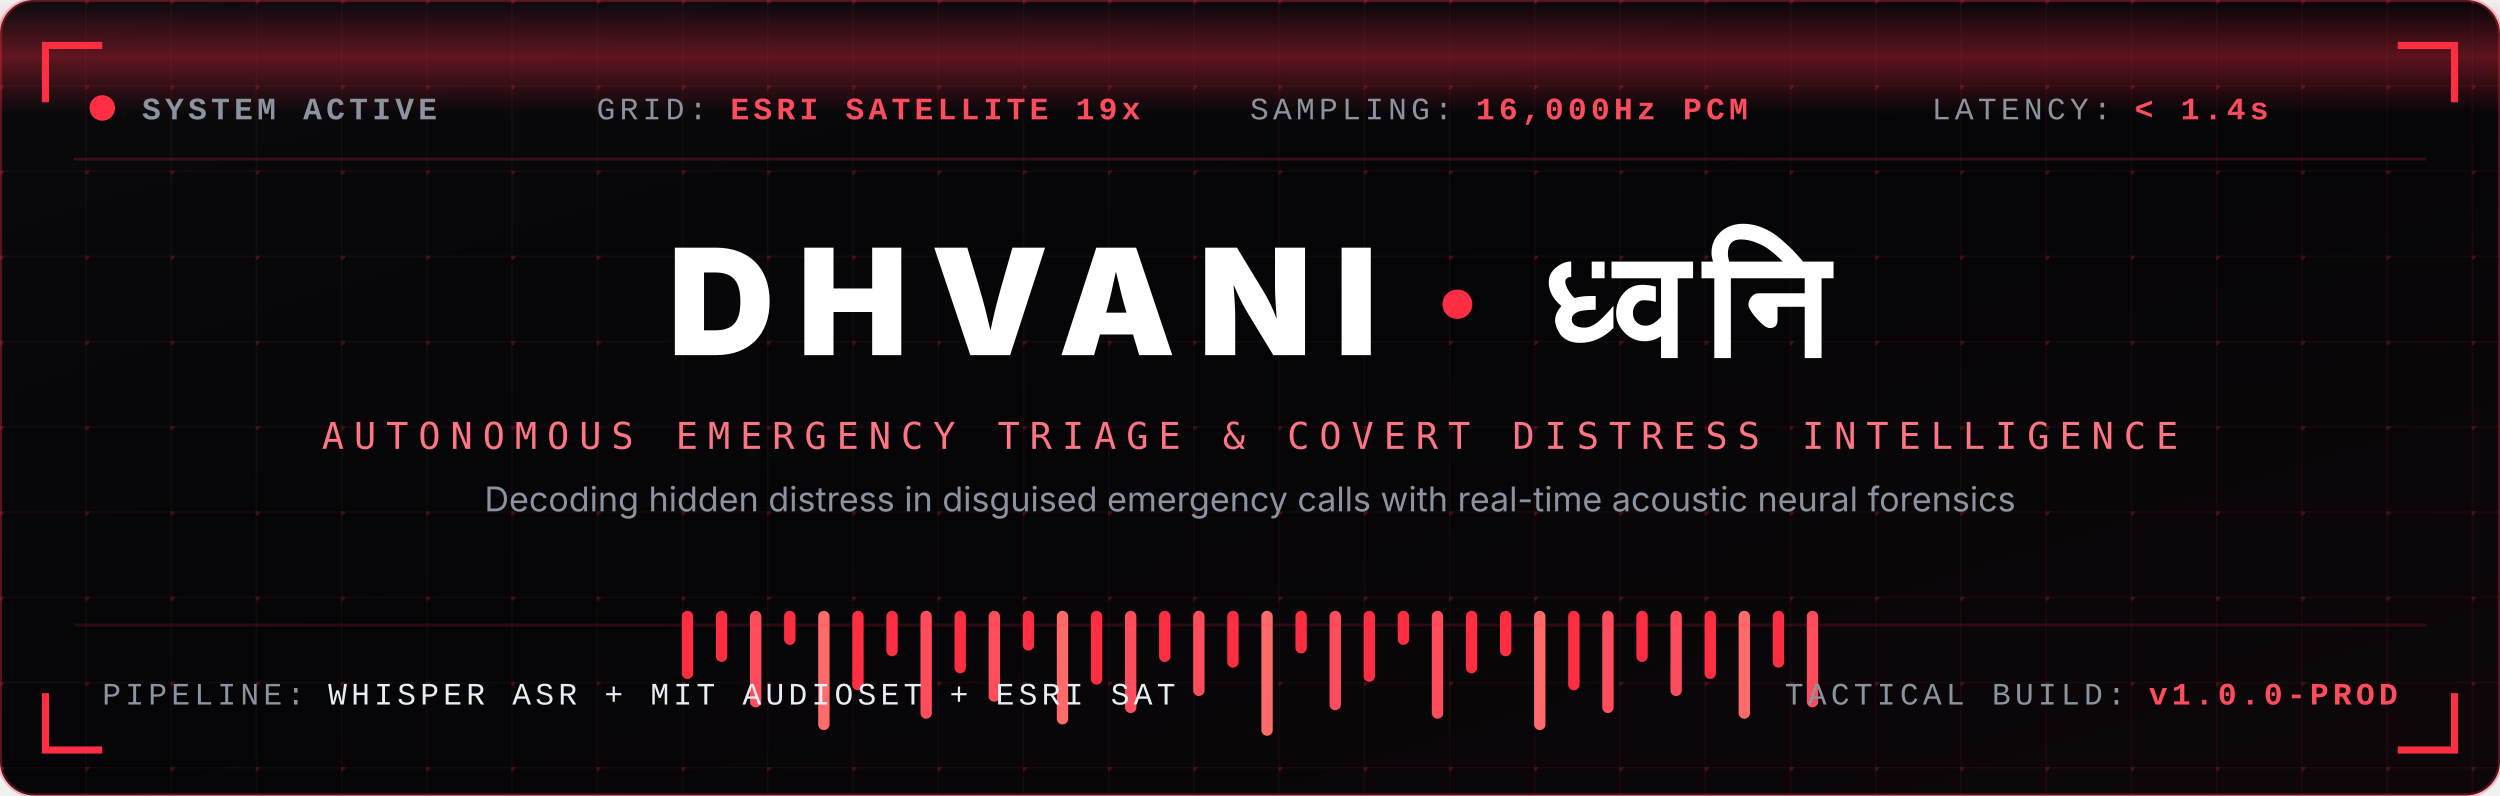
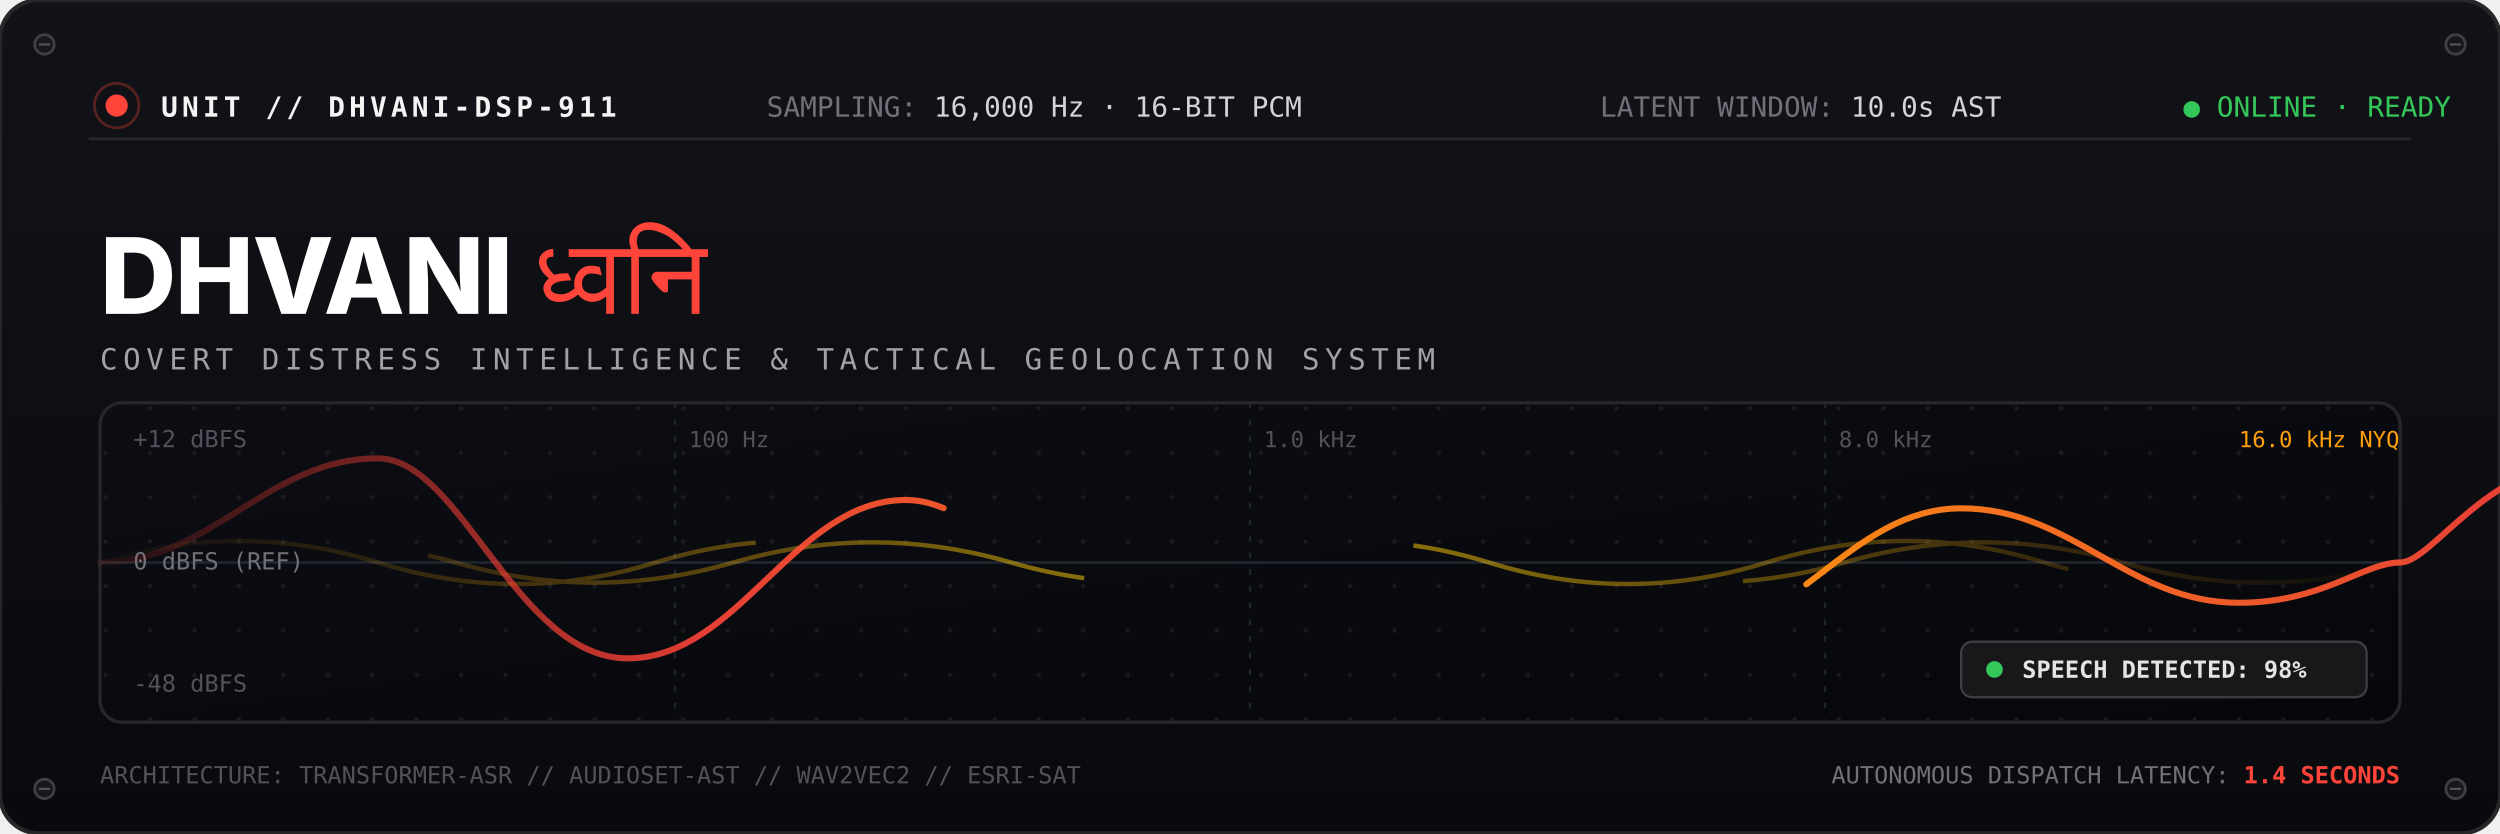
- <svg xmlns="http://www.w3.org/2000/svg" viewBox="0 0 880 280" width="100%" height="100%">
+ <svg xmlns="http://www.w3.org/2000/svg" viewBox="0 0 900 300" width="100%" height="100%">
  <defs>
-     <linearGradient id="bgGrad" x1="0%" y1="0%" x2="100%" y2="100%">
-       <stop offset="0%" stop-color="#0a0a0d" />
-       <stop offset="50%" stop-color="#050508" />
-       <stop offset="100%" stop-color="#0e0709" />
+     <linearGradient id="chassisBg" x1="0%" y1="0%" x2="0%" y2="100%">
+       <stop offset="0%" stop-color="#121318" />
+       <stop offset="100%" stop-color="#090a0d" />
    </linearGradient>
-     <linearGradient id="redGlow" x1="0%" y1="0%" x2="100%" y2="0%">
-       <stop offset="0%" stop-color="#ff2e43" />
-       <stop offset="100%" stop-color="#ff6b6b" />
+     <linearGradient id="scopeGrad" x1="0%" y1="0%" x2="100%" y2="100%">
+       <stop offset="0%" stop-color="#0c0e14" />
+       <stop offset="100%" stop-color="#06070a" />
    </linearGradient>
-     <linearGradient id="scanGrad" x1="0%" y1="0%" x2="0%" y2="100%">
-       <stop offset="0%" stop-color="#ff2e43" stop-opacity="0" />
-       <stop offset="50%" stop-color="#ff2e43" stop-opacity="0.35" />
-       <stop offset="100%" stop-color="#ff2e43" stop-opacity="0" />
+     <linearGradient id="waveVermillion" x1="0%" y1="0%" x2="100%" y2="0%">
+       <stop offset="0%" stop-color="#ff3b30" stop-opacity="0.1" />
+       <stop offset="20%" stop-color="#ff453a" stop-opacity="0.9" />
+       <stop offset="50%" stop-color="#ff9f0a" stop-opacity="1" />
+       <stop offset="80%" stop-color="#ff453a" stop-opacity="0.9" />
+       <stop offset="100%" stop-color="#ff3b30" stop-opacity="0.1" />
    </linearGradient>
-     <pattern id="grid" width="30" height="30" patternUnits="userSpaceOnUse">
-       <path d="M 30 0 L 0 0 0 30" fill="none" stroke="rgba(255, 46, 67, 0.07)" stroke-width="1" />
-       <circle cx="0" cy="0" r="1.5" fill="rgba(255, 46, 67, 0.2)" />
+     <linearGradient id="waveAmber" x1="0%" y1="0%" x2="100%" y2="0%">
+       <stop offset="0%" stop-color="#ff9f0a" stop-opacity="0" />
+       <stop offset="50%" stop-color="#ffd60a" stop-opacity="0.6" />
+       <stop offset="100%" stop-color="#ff9f0a" stop-opacity="0" />
+     </linearGradient>
+     <pattern id="dotGrid" width="16" height="16" patternUnits="userSpaceOnUse">
+       <circle cx="2" cy="2" r="0.8" fill="#27272a" opacity="0.6" />
    </pattern>
-     <filter id="neonGlow" x="-20%" y="-20%" width="140%" height="140%">
-       <feGaussianBlur stdDeviation="6" result="blur" />
-       <feMerge>
-         <feMergeNode in="blur" />
-         <feMergeNode in="SourceGraphic" />
-       </feMerge>
-     </filter>
    <style>
-       @keyframes scan {
-         0% { transform: translateY(-100px); }
-         100% { transform: translateY(300px); }
+       @keyframes waveScroll1 {
+         0% { stroke-dashoffset: 0; }
+         100% { stroke-dashoffset: -720; }
      }
-       @keyframes pulse {
-         0%, 100% { opacity: 0.3; transform: scale(0.98); }
-         50% { opacity: 0.9; transform: scale(1.02); }
+       @keyframes waveScroll2 {
+         0% { stroke-dashoffset: 0; }
+         100% { stroke-dashoffset: 720; }
      }
-       @keyframes wave {
-         0%, 100% { height: 8px; }
-         50% { height: 42px; }
+       @keyframes ledPulse {
+         0%, 100% { opacity: 1; filter: drop-shadow(0 0 4px #ff453a); }
+         50% { opacity: 0.35; filter: none; }
      }
-       @keyframes blink {
-         0%, 100% { opacity: 1; }
-         50% { opacity: 0.2; }
+       @keyframes phosphorSweep {
+         0%, 100% { opacity: 0.85; }
+         50% { opacity: 1; }
      }
-       @keyframes textGlow {
-         0%, 100% { filter: drop-shadow(0 0 8px rgba(255, 46, 67, 0.6)); }
-         50% { filter: drop-shadow(0 0 20px rgba(255, 46, 67, 0.95)); }
+       @keyframes organicBreathing {
+         0%, 100% { transform: scaleY(0.96); opacity: 0.92; }
+         50% { transform: scaleY(1.08); opacity: 1; }
      }
-       .scanner { animation: scan 4s linear infinite; }
-       .rec-dot { animation: blink 1.2s ease-in-out infinite; }
-       .brand-title { animation: textGlow 3s ease-in-out infinite; }
-       .hud-text { font-family: 'JetBrains Mono', 'Courier New', monospace; font-size: 11px; fill: #8b949e; letter-spacing: 1.5px; }
-       .hud-val { font-family: 'JetBrains Mono', 'Courier New', monospace; font-size: 11px; fill: #ff4d5e; font-weight: bold; }
-       .mono-tag { font-family: 'JetBrains Mono', 'Courier New', monospace; font-size: 10px; fill: #e6edf3; letter-spacing: 2px; }
-       .w-bar { transform-origin: bottom; animation: wave 1.4s ease-in-out infinite; }
+       .wave-primary {
+         stroke-dasharray: 360 360;
+         transform-origin: 414px 57.5px;
+         animation: waveScroll1 7s linear infinite, organicBreathing 3.2s ease-in-out infinite;
+       }
+       .wave-secondary {
+         stroke-dasharray: 240 240;
+         transform-origin: 414px 57.5px;
+         animation: waveScroll2 10s linear infinite, organicBreathing 4.5s ease-in-out infinite reverse;
+       }
+       .indicator-led { animation: ledPulse 1.8s ease-in-out infinite; }
+       .screen-glow { animation: phosphorSweep 4s ease-in-out infinite; }
+ 
+       .mono { font-family: 'JetBrains Mono', 'SF Mono', Consolas, monospace; }
+       .sans { font-family: -apple-system, BlinkMacSystemFont, 'Inter', 'Segoe UI', sans-serif; }
    </style>
  </defs>
-   <rect width="880" height="280" rx="12" fill="url(#bgGrad)" stroke="rgba(255, 46, 67, 0.3)" stroke-width="1.5" />
-   <rect width="880" height="280" rx="12" fill="url(#grid)" />
-   <rect class="scanner" x="0" y="0" width="880" height="40" fill="url(#scanGrad)" pointer-events="none" />
-   <path d="M 16 36 L 16 16 L 36 16" fill="none" stroke="#ff2e43" stroke-width="2.5" />
-   <path d="M 864 36 L 864 16 L 844 16" fill="none" stroke="#ff2e43" stroke-width="2.5" />
-   <path d="M 16 244 L 16 264 L 36 264" fill="none" stroke="#ff2e43" stroke-width="2.5" />
-   <path d="M 864 244 L 864 264 L 844 264" fill="none" stroke="#ff2e43" stroke-width="2.5" />
-   <circle class="rec-dot" cx="36" cy="38" r="4.5" fill="#ff2e43" />
-   <text x="50" y="42" class="hud-text" font-weight="bold">SYSTEM ACTIVE</text>
-   <text x="210" y="42" class="hud-text">GRID: <tspan class="hud-val">ESRI SATELLITE 19x</tspan>
-   </text>
-   <text x="440" y="42" class="hud-text">SAMPLING: <tspan class="hud-val">16,000Hz PCM</tspan>
-   </text>
-   <text x="680" y="42" class="hud-text">LATENCY: <tspan class="hud-val">&lt; 1.4s</tspan>
-   </text>
-   <line x1="26" y1="56" x2="854" y2="56" stroke="rgba(255, 46, 67, 0.2)" stroke-width="1" />
-   <g class="brand-title">
-     <text x="440" y="125" text-anchor="middle" font-family="'Inter', -apple-system, BlinkMacSystemFont, sans-serif" font-weight="900" font-size="52" fill="#ffffff" letter-spacing="8">
-       DHVANI <tspan fill="#ff2e43">·</tspan> ध्वनि
+   <rect width="900" height="300" rx="14" fill="url(#chassisBg)" stroke="#27272a" stroke-width="1.5" />
+   <circle cx="16" cy="16" r="3.5" fill="#18181b" stroke="#3f3f46" stroke-width="1" />
+   <line x1="14" y1="16" x2="18" y2="16" stroke="#52525b" stroke-width="0.8" />
+   <circle cx="884" cy="16" r="3.5" fill="#18181b" stroke="#3f3f46" stroke-width="1" />
+   <line x1="882" y1="16" x2="886" y2="16" stroke="#52525b" stroke-width="0.8" />
+   <circle cx="16" cy="284" r="3.5" fill="#18181b" stroke="#3f3f46" stroke-width="1" />
+   <line x1="14" y1="284" x2="18" y2="284" stroke="#52525b" stroke-width="0.8" />
+   <circle cx="884" cy="284" r="3.5" fill="#18181b" stroke="#3f3f46" stroke-width="1" />
+   <line x1="882" y1="284" x2="886" y2="284" stroke="#52525b" stroke-width="0.8" />
+   <g transform="translate(36, 32)">
+     <circle class="indicator-led" cx="6" cy="6" r="4" fill="#ff453a" />
+     <circle cx="6" cy="6" r="8" fill="none" stroke="#ff453a" stroke-opacity="0.3" stroke-width="1" />
+     <text x="22" y="10" class="mono" font-size="10" font-weight="600" fill="#f4f4f5" letter-spacing="1.5">UNIT // DHVANI-DSP-911</text>
+     <text x="240" y="10" class="mono" font-size="10" fill="#71717a">SAMPLING: <tspan fill="#d4d4d8">16,000 Hz · 16-BIT PCM</tspan>
+     </text>
+     <text x="540" y="10" class="mono" font-size="10" fill="#71717a">LATENT WINDOW: <tspan fill="#d4d4d8">10.0s AST</tspan>
+     </text>
+     <text x="750" y="10" class="mono" font-size="10" fill="#34c759">● ONLINE · READY</text>
+   </g>
+   <line x1="32" y1="50" x2="868" y2="50" stroke="#27272a" stroke-width="1" />
+   <g transform="translate(36, 75)">
+     <text x="0" y="38" class="sans" font-size="38" font-weight="800" fill="#ffffff" letter-spacing="-0.5">
+       DHVANI <tspan font-weight="300" fill="#ff453a">ध्वनि</tspan>
+     </text>
+     <text x="0" y="58" class="mono" font-size="10.5" font-weight="500" fill="#a1a1aa" letter-spacing="2">
+       COVERT DISTRESS INTELLIGENCE &amp; TACTICAL GEOLOCATION SYSTEM
    </text>
  </g>
-   <text x="440" y="158" text-anchor="middle" font-family="'JetBrains Mono', monospace" font-size="13" fill="#ff7584" letter-spacing="3.5">
-     AUTONOMOUS EMERGENCY TRIAGE &amp; COVERT DISTRESS INTELLIGENCE
-   </text>
-   <text x="440" y="180" text-anchor="middle" font-family="'Inter', sans-serif" font-size="12" fill="#8b949e">
-     Decoding hidden distress in disguised emergency calls with real-time acoustic neural forensics
-   </text>
-   <g transform="translate(240, 245)">
-     <rect class="w-bar" style="animation-delay: 0.1s" x="0" y="-30" width="4" height="24" rx="2" fill="#ff2e43" />
-     <rect class="w-bar" style="animation-delay: 0.4s" x="12" y="-30" width="4" height="18" rx="2" fill="#ff2e43" />
-     <rect class="w-bar" style="animation-delay: 0.2s" x="24" y="-30" width="4" height="34" rx="2" fill="#ff4d5e" />
-     <rect class="w-bar" style="animation-delay: 0.7s" x="36" y="-30" width="4" height="12" rx="2" fill="#ff2e43" />
-     <rect class="w-bar" style="animation-delay: 0.3s" x="48" y="-30" width="4" height="42" rx="2" fill="#ff6b6b" />
-     <rect class="w-bar" style="animation-delay: 0.5s" x="60" y="-30" width="4" height="28" rx="2" fill="#ff2e43" />
-     <rect class="w-bar" style="animation-delay: 0.9s" x="72" y="-30" width="4" height="16" rx="2" fill="#ff2e43" />
-     <rect class="w-bar" style="animation-delay: 0.2s" x="84" y="-30" width="4" height="38" rx="2" fill="#ff4d5e" />
-     <rect class="w-bar" style="animation-delay: 0.6s" x="96" y="-30" width="4" height="22" rx="2" fill="#ff2e43" />
-     <rect class="w-bar" style="animation-delay: 0.1s" x="108" y="-30" width="4" height="32" rx="2" fill="#ff4d5e" />
-     <rect class="w-bar" style="animation-delay: 0.8s" x="120" y="-30" width="4" height="14" rx="2" fill="#ff2e43" />
-     <rect class="w-bar" style="animation-delay: 0.3s" x="132" y="-30" width="4" height="40" rx="2" fill="#ff6b6b" />
-     <rect class="w-bar" style="animation-delay: 0.5s" x="144" y="-30" width="4" height="26" rx="2" fill="#ff2e43" />
-     <rect class="w-bar" style="animation-delay: 0.2s" x="156" y="-30" width="4" height="36" rx="2" fill="#ff4d5e" />
-     <rect class="w-bar" style="animation-delay: 0.7s" x="168" y="-30" width="4" height="18" rx="2" fill="#ff2e43" />
-     <rect class="w-bar" style="animation-delay: 0.4s" x="180" y="-30" width="4" height="30" rx="2" fill="#ff4d5e" />
-     <rect class="w-bar" style="animation-delay: 0.6s" x="192" y="-30" width="4" height="20" rx="2" fill="#ff2e43" />
-     <rect class="w-bar" style="animation-delay: 0.1s" x="204" y="-30" width="4" height="44" rx="2" fill="#ff6b6b" />
-     <rect class="w-bar" style="animation-delay: 0.8s" x="216" y="-30" width="4" height="15" rx="2" fill="#ff2e43" />
-     <rect class="w-bar" style="animation-delay: 0.3s" x="228" y="-30" width="4" height="35" rx="2" fill="#ff4d5e" />
-     <rect class="w-bar" style="animation-delay: 0.5s" x="240" y="-30" width="4" height="25" rx="2" fill="#ff2e43" />
-     <rect class="w-bar" style="animation-delay: 0.9s" x="252" y="-30" width="4" height="12" rx="2" fill="#ff2e43" />
-     <rect class="w-bar" style="animation-delay: 0.2s" x="264" y="-30" width="4" height="38" rx="2" fill="#ff4d5e" />
-     <rect class="w-bar" style="animation-delay: 0.4s" x="276" y="-30" width="4" height="22" rx="2" fill="#ff2e43" />
-     <rect class="w-bar" style="animation-delay: 0.7s" x="288" y="-30" width="4" height="16" rx="2" fill="#ff2e43" />
-     <rect class="w-bar" style="animation-delay: 0.1s" x="300" y="-30" width="4" height="42" rx="2" fill="#ff6b6b" />
-     <rect class="w-bar" style="animation-delay: 0.5s" x="312" y="-30" width="4" height="28" rx="2" fill="#ff2e43" />
-     <rect class="w-bar" style="animation-delay: 0.3s" x="324" y="-30" width="4" height="36" rx="2" fill="#ff4d5e" />
-     <rect class="w-bar" style="animation-delay: 0.8s" x="336" y="-30" width="4" height="18" rx="2" fill="#ff2e43" />
-     <rect class="w-bar" style="animation-delay: 0.2s" x="348" y="-30" width="4" height="30" rx="2" fill="#ff4d5e" />
-     <rect class="w-bar" style="animation-delay: 0.6s" x="360" y="-30" width="4" height="24" rx="2" fill="#ff2e43" />
-     <rect class="w-bar" style="animation-delay: 0.4s" x="372" y="-30" width="4" height="38" rx="2" fill="#ff6b6b" />
-     <rect class="w-bar" style="animation-delay: 0.1s" x="384" y="-30" width="4" height="20" rx="2" fill="#ff2e43" />
-     <rect class="w-bar" style="animation-delay: 0.7s" x="396" y="-30" width="4" height="34" rx="2" fill="#ff4d5e" />
+   <g class="screen-glow" transform="translate(36, 145)">
+     <rect width="828" height="115" rx="8" fill="url(#scopeGrad)" stroke="#27272a" stroke-width="1.2" />
+     <rect width="828" height="115" rx="8" fill="url(#dotGrid)" />
+     <line x1="0" y1="57.5" x2="828" y2="57.5" stroke="#1f242d" stroke-width="1" />
+     <line x1="207" y1="0" x2="207" y2="115" stroke="#1f242d" stroke-width="0.8" stroke-dasharray="2 4" />
+     <line x1="414" y1="0" x2="414" y2="115" stroke="#1f242d" stroke-width="0.8" stroke-dasharray="2 4" />
+     <line x1="621" y1="0" x2="621" y2="115" stroke="#1f242d" stroke-width="0.8" stroke-dasharray="2 4" />
+     <text x="12" y="16" class="mono" font-size="8.5" fill="#52525b">+12 dBFS</text>
+     <text x="12" y="60" class="mono" font-size="8.5" fill="#71717a">0 dBFS (REF)</text>
+     <text x="12" y="104" class="mono" font-size="8.5" fill="#52525b">-48 dBFS</text>
+     <text x="212" y="16" class="mono" font-size="8" fill="#52525b">100 Hz</text>
+     <text x="419" y="16" class="mono" font-size="8" fill="#52525b">1.0 kHz</text>
+     <text x="626" y="16" class="mono" font-size="8" fill="#52525b">8.0 kHz</text>
+     <text x="770" y="16" class="mono" font-size="8" fill="#ff9f0a">16.0 kHz NYQ</text>
+     <path class="wave-secondary" d="       M 0 57.5        Q 50 42, 100 57.5 T 200 57.5 T 300 57.5 T 400 57.5 T 500 57.5 T 600 57.5 T 700 57.5 T 828 57.5       M 828 57.5        Q 778 72, 728 57.5 T 628 57.5 T 528 57.5 T 428 57.5 T 328 57.5 T 228 57.5 T 128 57.5 T 0 57.5     " fill="none" stroke="url(#waveAmber)" stroke-width="1.6" />
+     <path class="wave-primary" d="       M 0 57.5       C 40 57.5, 60 20, 100 20       C 130 20, 150 92, 190 92       C 230 92, 250 35, 290 35       C 320 35, 340 78, 380 78       C 420 78, 440 28, 480 28       C 510 28, 530 84, 570 84       C 610 84, 630 38, 670 38       C 710 38, 730 72, 770 72       C 800 72, 815 57.5, 828 57.5       C 840 57.5, 860 20, 900 20       C 930 20, 950 92, 990 92       C 1030 92, 1050 35, 1090 35     " fill="none" stroke="url(#waveVermillion)" stroke-width="2.2" stroke-linecap="round" />
+     <rect x="670" y="86" width="146" height="20" rx="4" fill="#18181b" stroke="#3f3f46" stroke-width="0.8" />
+     <circle cx="682" cy="96" r="3" fill="#34c759" />
+     <text x="692" y="99" class="mono" font-size="8.5" font-weight="600" fill="#e4e4e7">SPEECH DETECTED: 98%</text>
  </g>
-   <line x1="26" y1="220" x2="854" y2="220" stroke="rgba(255, 46, 67, 0.15)" stroke-width="1" />
-   <text x="36" y="248" class="hud-text">PIPELINE: <tspan fill="#e6edf3">WHISPER ASR + MIT AUDIOSET + ESRI SAT</tspan>
-   </text>
-   <text x="844" y="248" text-anchor="end" class="hud-text">TACTICAL BUILD: <tspan class="hud-val">v1.0.0-PROD</tspan>
-   </text>
+   <g transform="translate(36, 282)">
+     <text x="0" y="0" class="mono" font-size="8.5" fill="#52525b">ARCHITECTURE: TRANSFORMER-ASR // AUDIOSET-AST // WAV2VEC2 // ESRI-SAT</text>
+     <text x="828" y="0" text-anchor="end" class="mono" font-size="8.5" fill="#71717a">AUTONOMOUS DISPATCH LATENCY: <tspan fill="#ff453a" font-weight="bold">1.4 SECONDS</tspan>
+     </text>
+   </g>
</svg>
